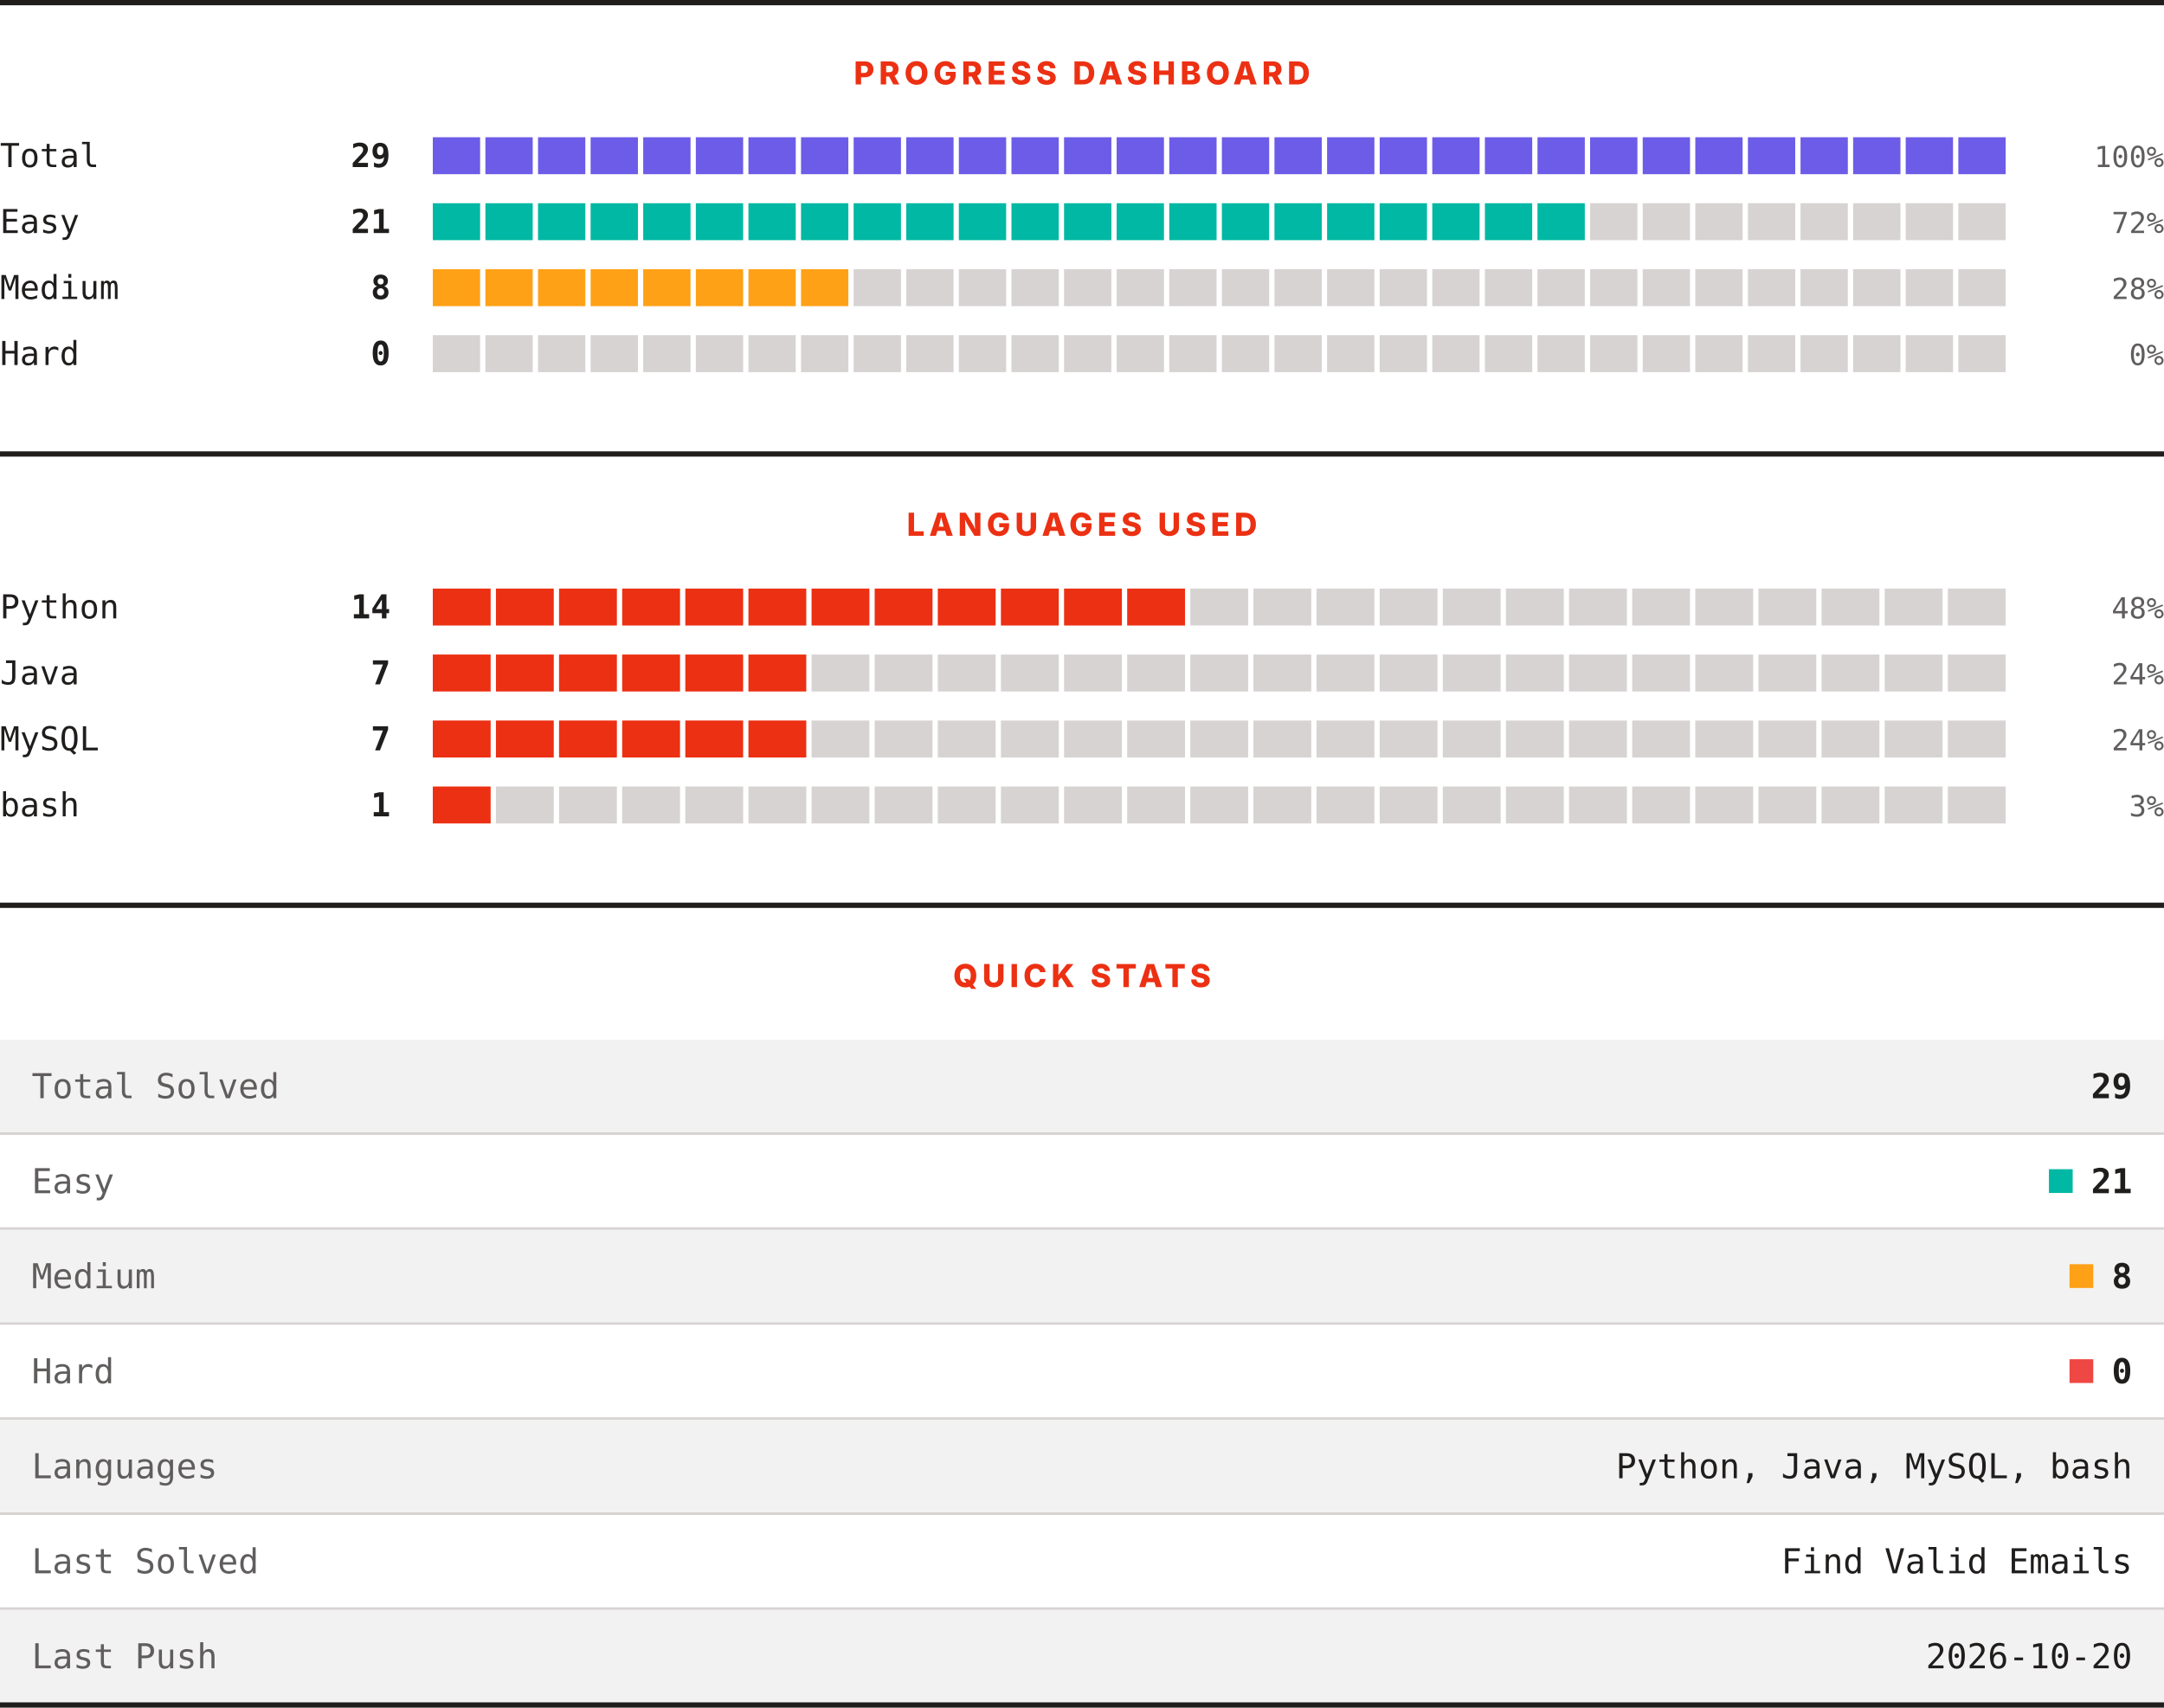
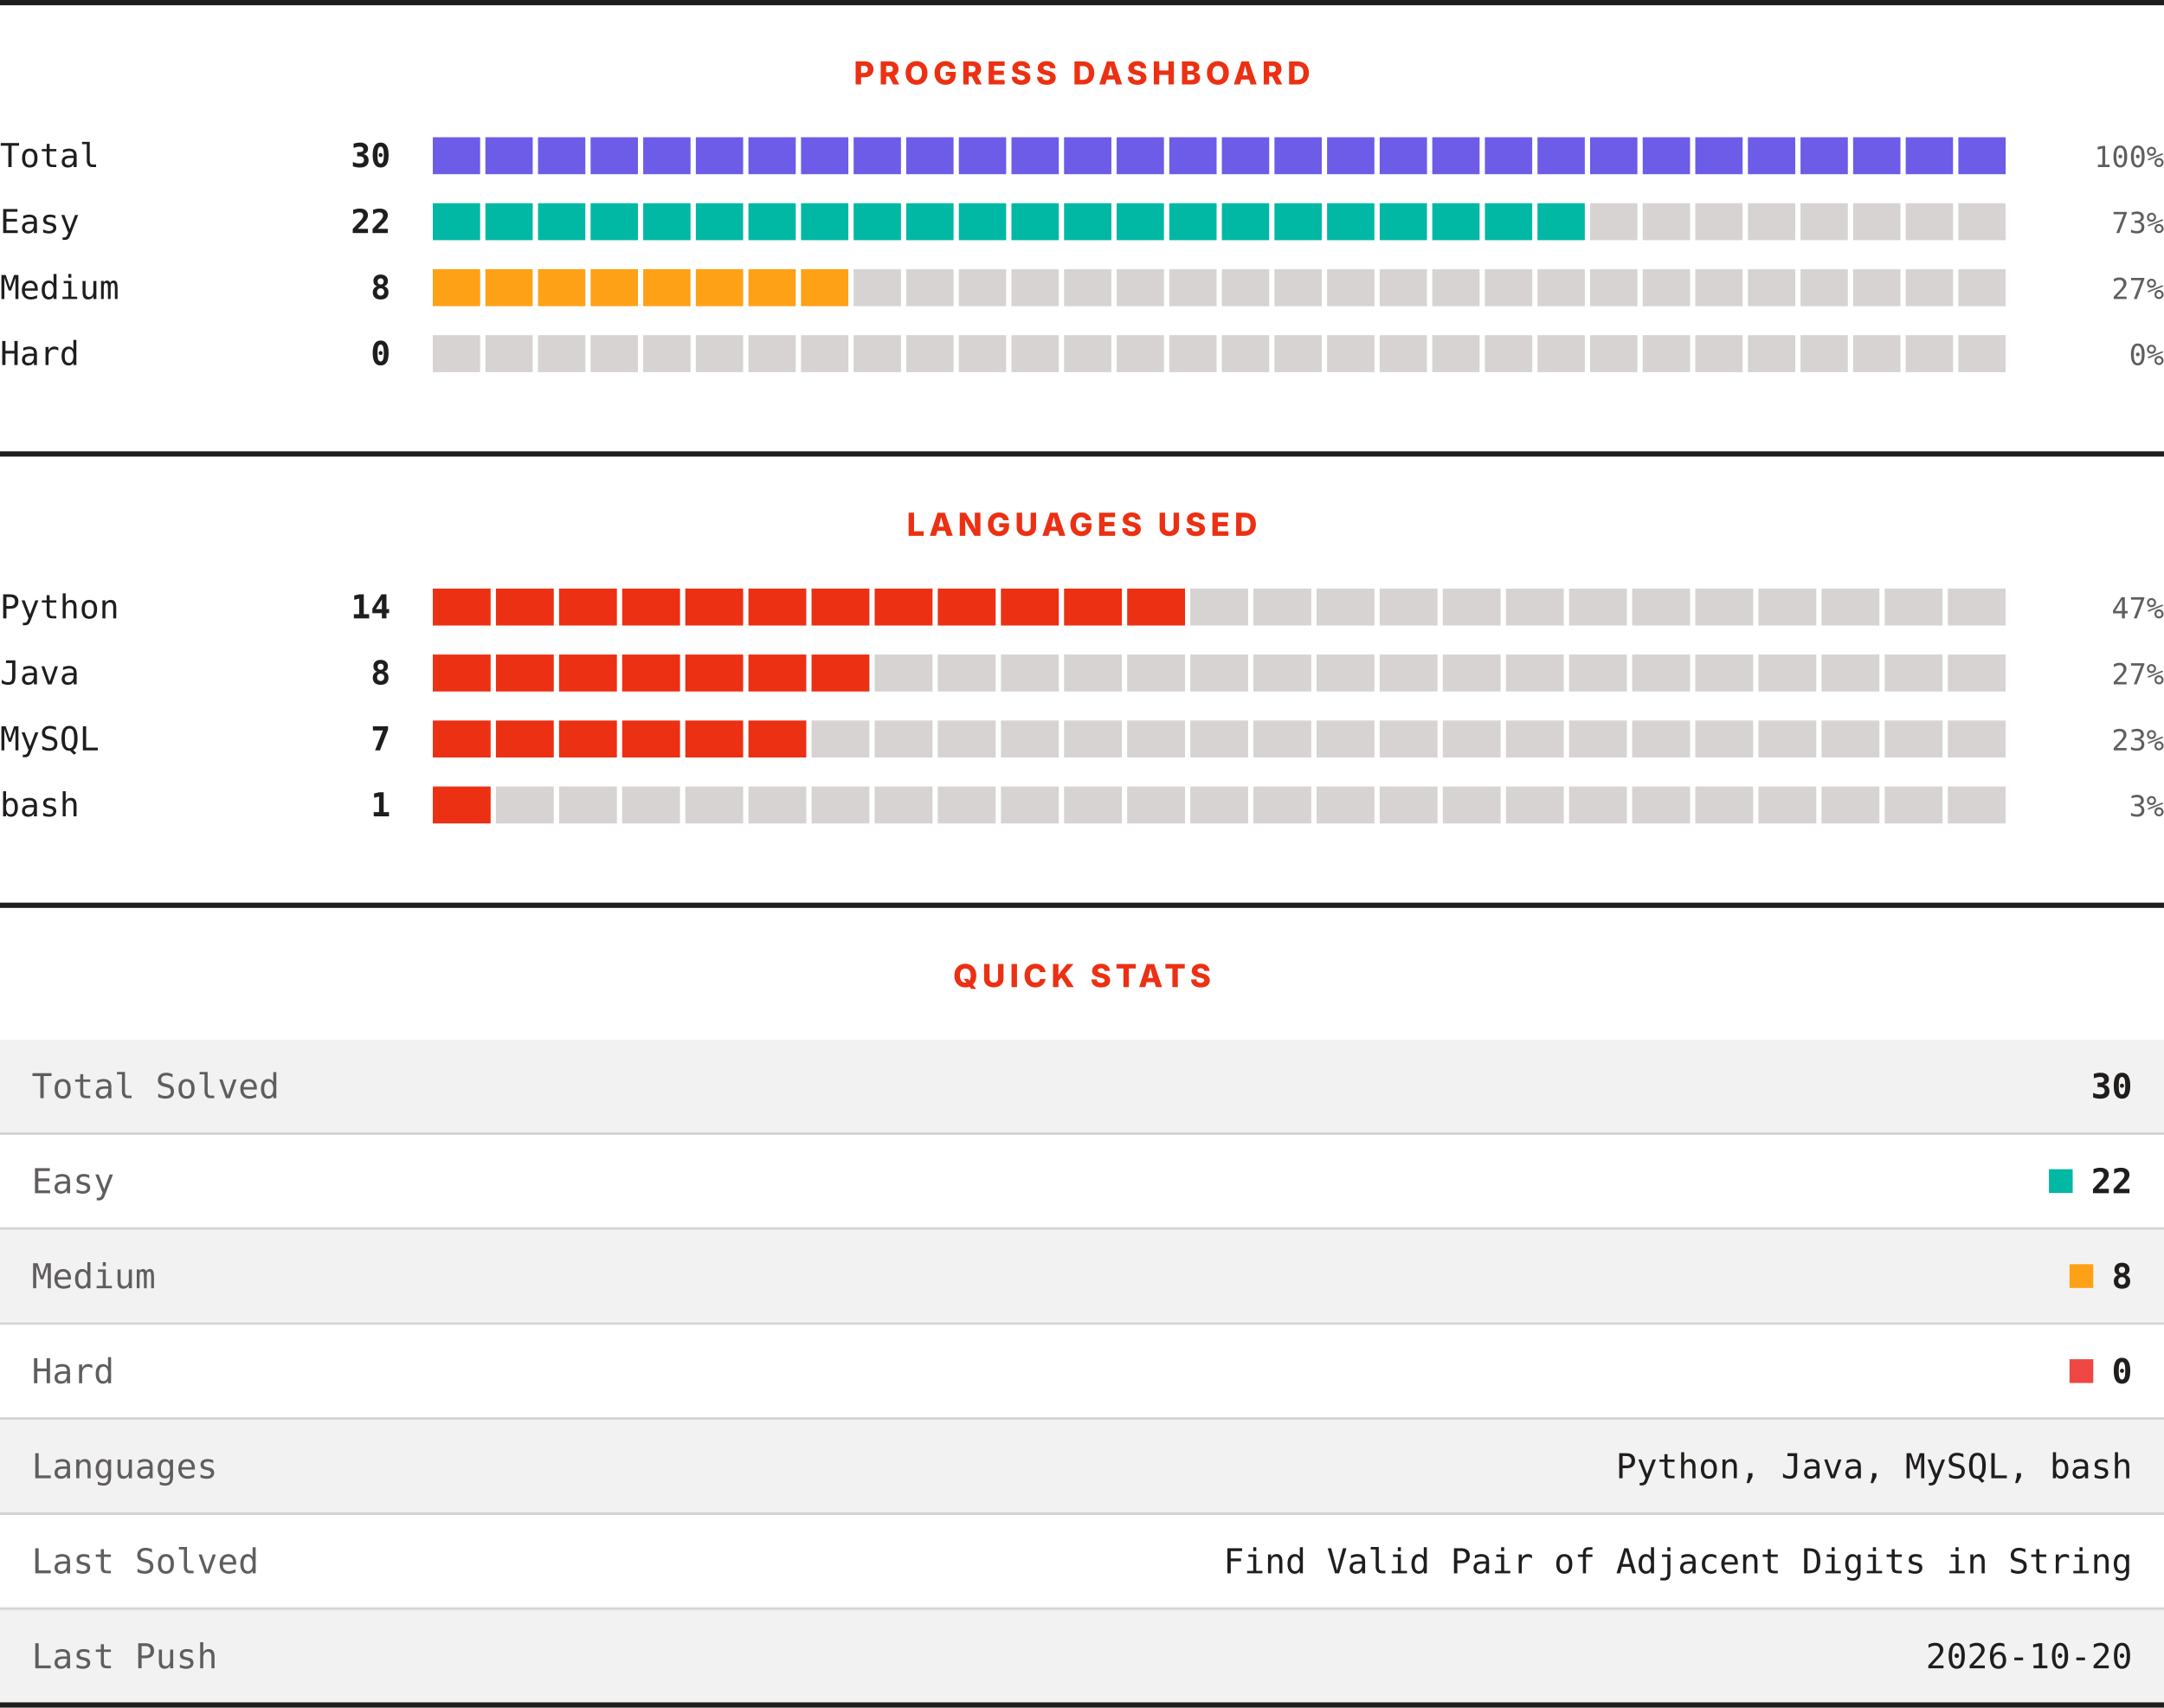
<svg xmlns="http://www.w3.org/2000/svg" width="820" height="647" viewBox="0 0 820 647" role="img" aria-label="LeetCode progress, languages and quick stats">
  <rect width="820" height="647" fill="#ffffff" />
  <rect x="0" y="0" width="820" height="2" fill="#201e1d" />
  <text x="410" y="32" text-anchor="middle" font-family="Archivo, system-ui, -apple-system, Segoe UI, sans-serif" font-size="12" font-weight="800" letter-spacing="1.68" fill="#ec3013">PROGRESS DASHBOARD</text>
  <text x="0" y="63.3" font-family="ui-monospace, SFMono-Regular, Menlo, Consolas, monospace" font-size="12.5" fill="#201e1d">Total</text>
-   <text x="148" y="63.3" text-anchor="end" font-family="ui-monospace, SFMono-Regular, Menlo, Consolas, monospace" font-size="12.5" font-weight="700" fill="#201e1d">29</text>
+   <text x="148" y="63.3" text-anchor="end" font-family="ui-monospace, SFMono-Regular, Menlo, Consolas, monospace" font-size="12.5" font-weight="700" fill="#201e1d">30</text>
  <rect x="164.00" y="52" width="17.93" height="14" fill="#6c5ce7" />
  <rect x="183.93" y="52" width="17.93" height="14" fill="#6c5ce7" />
  <rect x="203.87" y="52" width="17.93" height="14" fill="#6c5ce7" />
  <rect x="223.80" y="52" width="17.93" height="14" fill="#6c5ce7" />
  <rect x="243.73" y="52" width="17.93" height="14" fill="#6c5ce7" />
  <rect x="263.67" y="52" width="17.93" height="14" fill="#6c5ce7" />
  <rect x="283.60" y="52" width="17.93" height="14" fill="#6c5ce7" />
  <rect x="303.53" y="52" width="17.93" height="14" fill="#6c5ce7" />
  <rect x="323.47" y="52" width="17.93" height="14" fill="#6c5ce7" />
  <rect x="343.40" y="52" width="17.93" height="14" fill="#6c5ce7" />
  <rect x="363.33" y="52" width="17.93" height="14" fill="#6c5ce7" />
  <rect x="383.27" y="52" width="17.93" height="14" fill="#6c5ce7" />
  <rect x="403.20" y="52" width="17.93" height="14" fill="#6c5ce7" />
  <rect x="423.13" y="52" width="17.93" height="14" fill="#6c5ce7" />
  <rect x="443.07" y="52" width="17.93" height="14" fill="#6c5ce7" />
  <rect x="463.00" y="52" width="17.93" height="14" fill="#6c5ce7" />
  <rect x="482.93" y="52" width="17.93" height="14" fill="#6c5ce7" />
  <rect x="502.87" y="52" width="17.93" height="14" fill="#6c5ce7" />
  <rect x="522.80" y="52" width="17.93" height="14" fill="#6c5ce7" />
  <rect x="542.73" y="52" width="17.93" height="14" fill="#6c5ce7" />
  <rect x="562.67" y="52" width="17.93" height="14" fill="#6c5ce7" />
  <rect x="582.60" y="52" width="17.93" height="14" fill="#6c5ce7" />
  <rect x="602.53" y="52" width="17.93" height="14" fill="#6c5ce7" />
  <rect x="622.47" y="52" width="17.93" height="14" fill="#6c5ce7" />
  <rect x="642.40" y="52" width="17.93" height="14" fill="#6c5ce7" />
  <rect x="662.33" y="52" width="17.93" height="14" fill="#6c5ce7" />
  <rect x="682.27" y="52" width="17.93" height="14" fill="#6c5ce7" />
  <rect x="702.20" y="52" width="17.93" height="14" fill="#6c5ce7" />
  <rect x="722.13" y="52" width="17.93" height="14" fill="#6c5ce7" />
  <rect x="742.07" y="52" width="17.93" height="14" fill="#6c5ce7" />
  <text x="820" y="63.3" text-anchor="end" font-family="ui-monospace, SFMono-Regular, Menlo, Consolas, monospace" font-size="11" fill="#605d5d">100%</text>
  <text x="0" y="88.3" font-family="ui-monospace, SFMono-Regular, Menlo, Consolas, monospace" font-size="12.5" fill="#201e1d">Easy</text>
-   <text x="148" y="88.3" text-anchor="end" font-family="ui-monospace, SFMono-Regular, Menlo, Consolas, monospace" font-size="12.5" font-weight="700" fill="#201e1d">21</text>
+   <text x="148" y="88.3" text-anchor="end" font-family="ui-monospace, SFMono-Regular, Menlo, Consolas, monospace" font-size="12.5" font-weight="700" fill="#201e1d">22</text>
  <rect x="164.00" y="77" width="17.93" height="14" fill="#00b8a3" />
  <rect x="183.93" y="77" width="17.93" height="14" fill="#00b8a3" />
  <rect x="203.87" y="77" width="17.93" height="14" fill="#00b8a3" />
  <rect x="223.80" y="77" width="17.93" height="14" fill="#00b8a3" />
  <rect x="243.73" y="77" width="17.93" height="14" fill="#00b8a3" />
  <rect x="263.67" y="77" width="17.93" height="14" fill="#00b8a3" />
  <rect x="283.60" y="77" width="17.93" height="14" fill="#00b8a3" />
  <rect x="303.53" y="77" width="17.93" height="14" fill="#00b8a3" />
  <rect x="323.47" y="77" width="17.93" height="14" fill="#00b8a3" />
  <rect x="343.40" y="77" width="17.93" height="14" fill="#00b8a3" />
  <rect x="363.33" y="77" width="17.93" height="14" fill="#00b8a3" />
  <rect x="383.27" y="77" width="17.93" height="14" fill="#00b8a3" />
  <rect x="403.20" y="77" width="17.93" height="14" fill="#00b8a3" />
  <rect x="423.13" y="77" width="17.93" height="14" fill="#00b8a3" />
  <rect x="443.07" y="77" width="17.93" height="14" fill="#00b8a3" />
  <rect x="463.00" y="77" width="17.93" height="14" fill="#00b8a3" />
  <rect x="482.93" y="77" width="17.93" height="14" fill="#00b8a3" />
  <rect x="502.87" y="77" width="17.93" height="14" fill="#00b8a3" />
  <rect x="522.80" y="77" width="17.93" height="14" fill="#00b8a3" />
  <rect x="542.73" y="77" width="17.93" height="14" fill="#00b8a3" />
  <rect x="562.67" y="77" width="17.93" height="14" fill="#00b8a3" />
  <rect x="582.60" y="77" width="17.93" height="14" fill="#00b8a3" />
  <rect x="602.53" y="77" width="17.93" height="14" fill="#d7d3d3" />
  <rect x="622.47" y="77" width="17.93" height="14" fill="#d7d3d3" />
  <rect x="642.40" y="77" width="17.93" height="14" fill="#d7d3d3" />
  <rect x="662.33" y="77" width="17.93" height="14" fill="#d7d3d3" />
  <rect x="682.27" y="77" width="17.93" height="14" fill="#d7d3d3" />
  <rect x="702.20" y="77" width="17.93" height="14" fill="#d7d3d3" />
  <rect x="722.13" y="77" width="17.93" height="14" fill="#d7d3d3" />
  <rect x="742.07" y="77" width="17.93" height="14" fill="#d7d3d3" />
-   <text x="820" y="88.3" text-anchor="end" font-family="ui-monospace, SFMono-Regular, Menlo, Consolas, monospace" font-size="11" fill="#605d5d">72%</text>
+   <text x="820" y="88.3" text-anchor="end" font-family="ui-monospace, SFMono-Regular, Menlo, Consolas, monospace" font-size="11" fill="#605d5d">73%</text>
  <text x="0" y="113.3" font-family="ui-monospace, SFMono-Regular, Menlo, Consolas, monospace" font-size="12.5" fill="#201e1d">Medium</text>
  <text x="148" y="113.3" text-anchor="end" font-family="ui-monospace, SFMono-Regular, Menlo, Consolas, monospace" font-size="12.5" font-weight="700" fill="#201e1d">8</text>
  <rect x="164.00" y="102" width="17.93" height="14" fill="#ffa116" />
  <rect x="183.93" y="102" width="17.93" height="14" fill="#ffa116" />
  <rect x="203.87" y="102" width="17.93" height="14" fill="#ffa116" />
  <rect x="223.80" y="102" width="17.93" height="14" fill="#ffa116" />
  <rect x="243.73" y="102" width="17.93" height="14" fill="#ffa116" />
  <rect x="263.67" y="102" width="17.93" height="14" fill="#ffa116" />
  <rect x="283.60" y="102" width="17.93" height="14" fill="#ffa116" />
  <rect x="303.53" y="102" width="17.93" height="14" fill="#ffa116" />
  <rect x="323.47" y="102" width="17.93" height="14" fill="#d7d3d3" />
  <rect x="343.40" y="102" width="17.93" height="14" fill="#d7d3d3" />
  <rect x="363.33" y="102" width="17.93" height="14" fill="#d7d3d3" />
  <rect x="383.27" y="102" width="17.93" height="14" fill="#d7d3d3" />
  <rect x="403.20" y="102" width="17.93" height="14" fill="#d7d3d3" />
  <rect x="423.13" y="102" width="17.93" height="14" fill="#d7d3d3" />
  <rect x="443.07" y="102" width="17.93" height="14" fill="#d7d3d3" />
  <rect x="463.00" y="102" width="17.93" height="14" fill="#d7d3d3" />
  <rect x="482.93" y="102" width="17.93" height="14" fill="#d7d3d3" />
  <rect x="502.87" y="102" width="17.93" height="14" fill="#d7d3d3" />
  <rect x="522.80" y="102" width="17.93" height="14" fill="#d7d3d3" />
  <rect x="542.73" y="102" width="17.93" height="14" fill="#d7d3d3" />
  <rect x="562.67" y="102" width="17.93" height="14" fill="#d7d3d3" />
  <rect x="582.60" y="102" width="17.93" height="14" fill="#d7d3d3" />
  <rect x="602.53" y="102" width="17.93" height="14" fill="#d7d3d3" />
  <rect x="622.47" y="102" width="17.93" height="14" fill="#d7d3d3" />
  <rect x="642.40" y="102" width="17.93" height="14" fill="#d7d3d3" />
  <rect x="662.33" y="102" width="17.93" height="14" fill="#d7d3d3" />
  <rect x="682.27" y="102" width="17.93" height="14" fill="#d7d3d3" />
  <rect x="702.20" y="102" width="17.93" height="14" fill="#d7d3d3" />
  <rect x="722.13" y="102" width="17.93" height="14" fill="#d7d3d3" />
  <rect x="742.07" y="102" width="17.93" height="14" fill="#d7d3d3" />
-   <text x="820" y="113.3" text-anchor="end" font-family="ui-monospace, SFMono-Regular, Menlo, Consolas, monospace" font-size="11" fill="#605d5d">28%</text>
+   <text x="820" y="113.3" text-anchor="end" font-family="ui-monospace, SFMono-Regular, Menlo, Consolas, monospace" font-size="11" fill="#605d5d">27%</text>
  <text x="0" y="138.3" font-family="ui-monospace, SFMono-Regular, Menlo, Consolas, monospace" font-size="12.5" fill="#201e1d">Hard</text>
  <text x="148" y="138.3" text-anchor="end" font-family="ui-monospace, SFMono-Regular, Menlo, Consolas, monospace" font-size="12.5" font-weight="700" fill="#201e1d">0</text>
  <rect x="164.00" y="127" width="17.93" height="14" fill="#d7d3d3" />
  <rect x="183.93" y="127" width="17.93" height="14" fill="#d7d3d3" />
  <rect x="203.87" y="127" width="17.93" height="14" fill="#d7d3d3" />
  <rect x="223.80" y="127" width="17.93" height="14" fill="#d7d3d3" />
  <rect x="243.73" y="127" width="17.93" height="14" fill="#d7d3d3" />
  <rect x="263.67" y="127" width="17.93" height="14" fill="#d7d3d3" />
  <rect x="283.60" y="127" width="17.93" height="14" fill="#d7d3d3" />
  <rect x="303.53" y="127" width="17.93" height="14" fill="#d7d3d3" />
  <rect x="323.47" y="127" width="17.93" height="14" fill="#d7d3d3" />
  <rect x="343.40" y="127" width="17.93" height="14" fill="#d7d3d3" />
  <rect x="363.33" y="127" width="17.93" height="14" fill="#d7d3d3" />
  <rect x="383.27" y="127" width="17.93" height="14" fill="#d7d3d3" />
  <rect x="403.20" y="127" width="17.93" height="14" fill="#d7d3d3" />
  <rect x="423.13" y="127" width="17.93" height="14" fill="#d7d3d3" />
  <rect x="443.07" y="127" width="17.93" height="14" fill="#d7d3d3" />
  <rect x="463.00" y="127" width="17.93" height="14" fill="#d7d3d3" />
  <rect x="482.93" y="127" width="17.93" height="14" fill="#d7d3d3" />
  <rect x="502.87" y="127" width="17.93" height="14" fill="#d7d3d3" />
  <rect x="522.80" y="127" width="17.93" height="14" fill="#d7d3d3" />
  <rect x="542.73" y="127" width="17.93" height="14" fill="#d7d3d3" />
  <rect x="562.67" y="127" width="17.93" height="14" fill="#d7d3d3" />
  <rect x="582.60" y="127" width="17.93" height="14" fill="#d7d3d3" />
  <rect x="602.53" y="127" width="17.93" height="14" fill="#d7d3d3" />
  <rect x="622.47" y="127" width="17.93" height="14" fill="#d7d3d3" />
  <rect x="642.40" y="127" width="17.93" height="14" fill="#d7d3d3" />
  <rect x="662.33" y="127" width="17.93" height="14" fill="#d7d3d3" />
  <rect x="682.27" y="127" width="17.93" height="14" fill="#d7d3d3" />
  <rect x="702.20" y="127" width="17.93" height="14" fill="#d7d3d3" />
  <rect x="722.13" y="127" width="17.93" height="14" fill="#d7d3d3" />
  <rect x="742.07" y="127" width="17.93" height="14" fill="#d7d3d3" />
  <text x="820" y="138.3" text-anchor="end" font-family="ui-monospace, SFMono-Regular, Menlo, Consolas, monospace" font-size="11" fill="#605d5d">0%</text>
  <rect x="0" y="171" width="820" height="2" fill="#201e1d" />
  <text x="410" y="203" text-anchor="middle" font-family="Archivo, system-ui, -apple-system, Segoe UI, sans-serif" font-size="12" font-weight="800" letter-spacing="1.68" fill="#ec3013">LANGUAGES USED</text>
  <text x="0" y="234.3" font-family="ui-monospace, SFMono-Regular, Menlo, Consolas, monospace" font-size="12.5" fill="#201e1d">Python</text>
  <text x="148" y="234.3" text-anchor="end" font-family="ui-monospace, SFMono-Regular, Menlo, Consolas, monospace" font-size="12.5" font-weight="700" fill="#201e1d">14</text>
  <rect x="164.00" y="223" width="21.92" height="14" fill="#ec3013" />
  <rect x="187.92" y="223" width="21.92" height="14" fill="#ec3013" />
  <rect x="211.84" y="223" width="21.92" height="14" fill="#ec3013" />
  <rect x="235.76" y="223" width="21.92" height="14" fill="#ec3013" />
  <rect x="259.68" y="223" width="21.92" height="14" fill="#ec3013" />
  <rect x="283.60" y="223" width="21.92" height="14" fill="#ec3013" />
  <rect x="307.52" y="223" width="21.92" height="14" fill="#ec3013" />
  <rect x="331.44" y="223" width="21.92" height="14" fill="#ec3013" />
  <rect x="355.36" y="223" width="21.92" height="14" fill="#ec3013" />
  <rect x="379.28" y="223" width="21.92" height="14" fill="#ec3013" />
  <rect x="403.20" y="223" width="21.92" height="14" fill="#ec3013" />
  <rect x="427.12" y="223" width="21.92" height="14" fill="#ec3013" />
  <rect x="451.04" y="223" width="21.92" height="14" fill="#d7d3d3" />
  <rect x="474.96" y="223" width="21.92" height="14" fill="#d7d3d3" />
  <rect x="498.88" y="223" width="21.92" height="14" fill="#d7d3d3" />
  <rect x="522.80" y="223" width="21.92" height="14" fill="#d7d3d3" />
  <rect x="546.72" y="223" width="21.92" height="14" fill="#d7d3d3" />
  <rect x="570.64" y="223" width="21.92" height="14" fill="#d7d3d3" />
  <rect x="594.56" y="223" width="21.92" height="14" fill="#d7d3d3" />
  <rect x="618.48" y="223" width="21.92" height="14" fill="#d7d3d3" />
  <rect x="642.40" y="223" width="21.92" height="14" fill="#d7d3d3" />
  <rect x="666.32" y="223" width="21.92" height="14" fill="#d7d3d3" />
  <rect x="690.24" y="223" width="21.92" height="14" fill="#d7d3d3" />
  <rect x="714.16" y="223" width="21.92" height="14" fill="#d7d3d3" />
  <rect x="738.08" y="223" width="21.92" height="14" fill="#d7d3d3" />
-   <text x="820" y="234.3" text-anchor="end" font-family="ui-monospace, SFMono-Regular, Menlo, Consolas, monospace" font-size="11" fill="#605d5d">48%</text>
+   <text x="820" y="234.3" text-anchor="end" font-family="ui-monospace, SFMono-Regular, Menlo, Consolas, monospace" font-size="11" fill="#605d5d">47%</text>
  <text x="0" y="259.3" font-family="ui-monospace, SFMono-Regular, Menlo, Consolas, monospace" font-size="12.5" fill="#201e1d">Java</text>
-   <text x="148" y="259.3" text-anchor="end" font-family="ui-monospace, SFMono-Regular, Menlo, Consolas, monospace" font-size="12.5" font-weight="700" fill="#201e1d">7</text>
+   <text x="148" y="259.3" text-anchor="end" font-family="ui-monospace, SFMono-Regular, Menlo, Consolas, monospace" font-size="12.5" font-weight="700" fill="#201e1d">8</text>
  <rect x="164.00" y="248" width="21.92" height="14" fill="#ec3013" />
  <rect x="187.92" y="248" width="21.92" height="14" fill="#ec3013" />
  <rect x="211.84" y="248" width="21.92" height="14" fill="#ec3013" />
  <rect x="235.76" y="248" width="21.92" height="14" fill="#ec3013" />
  <rect x="259.68" y="248" width="21.92" height="14" fill="#ec3013" />
  <rect x="283.60" y="248" width="21.92" height="14" fill="#ec3013" />
-   <rect x="307.52" y="248" width="21.92" height="14" fill="#d7d3d3" />
+   <rect x="307.52" y="248" width="21.92" height="14" fill="#ec3013" />
  <rect x="331.44" y="248" width="21.92" height="14" fill="#d7d3d3" />
  <rect x="355.36" y="248" width="21.92" height="14" fill="#d7d3d3" />
  <rect x="379.28" y="248" width="21.92" height="14" fill="#d7d3d3" />
  <rect x="403.20" y="248" width="21.92" height="14" fill="#d7d3d3" />
  <rect x="427.12" y="248" width="21.92" height="14" fill="#d7d3d3" />
  <rect x="451.04" y="248" width="21.92" height="14" fill="#d7d3d3" />
  <rect x="474.96" y="248" width="21.92" height="14" fill="#d7d3d3" />
  <rect x="498.88" y="248" width="21.92" height="14" fill="#d7d3d3" />
  <rect x="522.80" y="248" width="21.92" height="14" fill="#d7d3d3" />
  <rect x="546.72" y="248" width="21.92" height="14" fill="#d7d3d3" />
  <rect x="570.64" y="248" width="21.92" height="14" fill="#d7d3d3" />
  <rect x="594.56" y="248" width="21.92" height="14" fill="#d7d3d3" />
  <rect x="618.48" y="248" width="21.92" height="14" fill="#d7d3d3" />
  <rect x="642.40" y="248" width="21.92" height="14" fill="#d7d3d3" />
  <rect x="666.32" y="248" width="21.92" height="14" fill="#d7d3d3" />
  <rect x="690.24" y="248" width="21.92" height="14" fill="#d7d3d3" />
  <rect x="714.16" y="248" width="21.92" height="14" fill="#d7d3d3" />
  <rect x="738.08" y="248" width="21.92" height="14" fill="#d7d3d3" />
-   <text x="820" y="259.3" text-anchor="end" font-family="ui-monospace, SFMono-Regular, Menlo, Consolas, monospace" font-size="11" fill="#605d5d">24%</text>
+   <text x="820" y="259.3" text-anchor="end" font-family="ui-monospace, SFMono-Regular, Menlo, Consolas, monospace" font-size="11" fill="#605d5d">27%</text>
  <text x="0" y="284.3" font-family="ui-monospace, SFMono-Regular, Menlo, Consolas, monospace" font-size="12.5" fill="#201e1d">MySQL</text>
  <text x="148" y="284.3" text-anchor="end" font-family="ui-monospace, SFMono-Regular, Menlo, Consolas, monospace" font-size="12.5" font-weight="700" fill="#201e1d">7</text>
  <rect x="164.00" y="273" width="21.92" height="14" fill="#ec3013" />
  <rect x="187.92" y="273" width="21.92" height="14" fill="#ec3013" />
  <rect x="211.84" y="273" width="21.92" height="14" fill="#ec3013" />
  <rect x="235.76" y="273" width="21.92" height="14" fill="#ec3013" />
  <rect x="259.68" y="273" width="21.92" height="14" fill="#ec3013" />
  <rect x="283.60" y="273" width="21.92" height="14" fill="#ec3013" />
  <rect x="307.52" y="273" width="21.92" height="14" fill="#d7d3d3" />
  <rect x="331.44" y="273" width="21.92" height="14" fill="#d7d3d3" />
  <rect x="355.36" y="273" width="21.92" height="14" fill="#d7d3d3" />
  <rect x="379.28" y="273" width="21.92" height="14" fill="#d7d3d3" />
  <rect x="403.20" y="273" width="21.92" height="14" fill="#d7d3d3" />
  <rect x="427.12" y="273" width="21.92" height="14" fill="#d7d3d3" />
  <rect x="451.04" y="273" width="21.92" height="14" fill="#d7d3d3" />
  <rect x="474.96" y="273" width="21.92" height="14" fill="#d7d3d3" />
  <rect x="498.88" y="273" width="21.92" height="14" fill="#d7d3d3" />
  <rect x="522.80" y="273" width="21.92" height="14" fill="#d7d3d3" />
  <rect x="546.72" y="273" width="21.92" height="14" fill="#d7d3d3" />
  <rect x="570.64" y="273" width="21.92" height="14" fill="#d7d3d3" />
  <rect x="594.56" y="273" width="21.92" height="14" fill="#d7d3d3" />
  <rect x="618.48" y="273" width="21.92" height="14" fill="#d7d3d3" />
  <rect x="642.40" y="273" width="21.92" height="14" fill="#d7d3d3" />
  <rect x="666.32" y="273" width="21.92" height="14" fill="#d7d3d3" />
  <rect x="690.24" y="273" width="21.92" height="14" fill="#d7d3d3" />
  <rect x="714.16" y="273" width="21.92" height="14" fill="#d7d3d3" />
  <rect x="738.08" y="273" width="21.92" height="14" fill="#d7d3d3" />
-   <text x="820" y="284.3" text-anchor="end" font-family="ui-monospace, SFMono-Regular, Menlo, Consolas, monospace" font-size="11" fill="#605d5d">24%</text>
+   <text x="820" y="284.3" text-anchor="end" font-family="ui-monospace, SFMono-Regular, Menlo, Consolas, monospace" font-size="11" fill="#605d5d">23%</text>
  <text x="0" y="309.3" font-family="ui-monospace, SFMono-Regular, Menlo, Consolas, monospace" font-size="12.5" fill="#201e1d">bash</text>
  <text x="148" y="309.3" text-anchor="end" font-family="ui-monospace, SFMono-Regular, Menlo, Consolas, monospace" font-size="12.5" font-weight="700" fill="#201e1d">1</text>
  <rect x="164.00" y="298" width="21.92" height="14" fill="#ec3013" />
  <rect x="187.92" y="298" width="21.92" height="14" fill="#d7d3d3" />
  <rect x="211.84" y="298" width="21.92" height="14" fill="#d7d3d3" />
  <rect x="235.76" y="298" width="21.92" height="14" fill="#d7d3d3" />
  <rect x="259.68" y="298" width="21.92" height="14" fill="#d7d3d3" />
  <rect x="283.60" y="298" width="21.92" height="14" fill="#d7d3d3" />
  <rect x="307.52" y="298" width="21.92" height="14" fill="#d7d3d3" />
  <rect x="331.44" y="298" width="21.92" height="14" fill="#d7d3d3" />
  <rect x="355.36" y="298" width="21.92" height="14" fill="#d7d3d3" />
  <rect x="379.28" y="298" width="21.92" height="14" fill="#d7d3d3" />
  <rect x="403.20" y="298" width="21.92" height="14" fill="#d7d3d3" />
  <rect x="427.12" y="298" width="21.92" height="14" fill="#d7d3d3" />
  <rect x="451.04" y="298" width="21.92" height="14" fill="#d7d3d3" />
  <rect x="474.96" y="298" width="21.92" height="14" fill="#d7d3d3" />
  <rect x="498.88" y="298" width="21.92" height="14" fill="#d7d3d3" />
  <rect x="522.80" y="298" width="21.92" height="14" fill="#d7d3d3" />
  <rect x="546.72" y="298" width="21.92" height="14" fill="#d7d3d3" />
  <rect x="570.64" y="298" width="21.92" height="14" fill="#d7d3d3" />
  <rect x="594.56" y="298" width="21.92" height="14" fill="#d7d3d3" />
  <rect x="618.48" y="298" width="21.92" height="14" fill="#d7d3d3" />
  <rect x="642.40" y="298" width="21.92" height="14" fill="#d7d3d3" />
  <rect x="666.32" y="298" width="21.92" height="14" fill="#d7d3d3" />
  <rect x="690.24" y="298" width="21.92" height="14" fill="#d7d3d3" />
  <rect x="714.16" y="298" width="21.92" height="14" fill="#d7d3d3" />
  <rect x="738.08" y="298" width="21.92" height="14" fill="#d7d3d3" />
  <text x="820" y="309.3" text-anchor="end" font-family="ui-monospace, SFMono-Regular, Menlo, Consolas, monospace" font-size="11" fill="#605d5d">3%</text>
  <rect x="0" y="342" width="820" height="2" fill="#201e1d" />
  <text x="410" y="374" text-anchor="middle" font-family="Archivo, system-ui, -apple-system, Segoe UI, sans-serif" font-size="12" font-weight="800" letter-spacing="1.68" fill="#ec3013">QUICK STATS</text>
  <rect x="0" y="394" width="820" height="35" fill="#f3f2f2" />
  <text x="12" y="416.1" font-family="ui-monospace, SFMono-Regular, Menlo, Consolas, monospace" font-size="13" fill="#605d5d">Total Solved</text>
-   <text x="808" y="416.1" text-anchor="end" font-family="ui-monospace, SFMono-Regular, Menlo, Consolas, monospace" font-size="13" font-weight="700" fill="#201e1d">29</text>
+   <text x="808" y="416.1" text-anchor="end" font-family="ui-monospace, SFMono-Regular, Menlo, Consolas, monospace" font-size="13" font-weight="700" fill="#201e1d">30</text>
  <rect x="0" y="429" width="820" height="1" fill="#d7d3d3" />
  <rect x="0" y="430" width="820" height="35" fill="#ffffff" />
  <text x="12" y="452.1" font-family="ui-monospace, SFMono-Regular, Menlo, Consolas, monospace" font-size="13" fill="#605d5d">Easy</text>
  <rect x="776.4" y="443" width="9" height="9" fill="#00b8a3" />
-   <text x="808" y="452.1" text-anchor="end" font-family="ui-monospace, SFMono-Regular, Menlo, Consolas, monospace" font-size="13" font-weight="700" fill="#201e1d">21</text>
+   <text x="808" y="452.1" text-anchor="end" font-family="ui-monospace, SFMono-Regular, Menlo, Consolas, monospace" font-size="13" font-weight="700" fill="#201e1d">22</text>
  <rect x="0" y="465" width="820" height="1" fill="#d7d3d3" />
  <rect x="0" y="466" width="820" height="35" fill="#f3f2f2" />
  <text x="12" y="488.1" font-family="ui-monospace, SFMono-Regular, Menlo, Consolas, monospace" font-size="13" fill="#605d5d">Medium</text>
  <rect x="784.2" y="479" width="9" height="9" fill="#ffa116" />
  <text x="808" y="488.1" text-anchor="end" font-family="ui-monospace, SFMono-Regular, Menlo, Consolas, monospace" font-size="13" font-weight="700" fill="#201e1d">8</text>
  <rect x="0" y="501" width="820" height="1" fill="#d7d3d3" />
  <rect x="0" y="502" width="820" height="35" fill="#ffffff" />
  <text x="12" y="524.1" font-family="ui-monospace, SFMono-Regular, Menlo, Consolas, monospace" font-size="13" fill="#605d5d">Hard</text>
  <rect x="784.2" y="515" width="9" height="9" fill="#ef4743" />
  <text x="808" y="524.1" text-anchor="end" font-family="ui-monospace, SFMono-Regular, Menlo, Consolas, monospace" font-size="13" font-weight="700" fill="#201e1d">0</text>
  <rect x="0" y="537" width="820" height="1" fill="#d7d3d3" />
  <rect x="0" y="538" width="820" height="35" fill="#f3f2f2" />
  <text x="12" y="560.1" font-family="ui-monospace, SFMono-Regular, Menlo, Consolas, monospace" font-size="13" fill="#605d5d">Languages</text>
  <text x="808" y="560.1" text-anchor="end" font-family="ui-monospace, SFMono-Regular, Menlo, Consolas, monospace" font-size="13" fill="#201e1d">Python, Java, MySQL, bash</text>
  <rect x="0" y="573" width="820" height="1" fill="#d7d3d3" />
  <rect x="0" y="574" width="820" height="35" fill="#ffffff" />
  <text x="12" y="596.1" font-family="ui-monospace, SFMono-Regular, Menlo, Consolas, monospace" font-size="13" fill="#605d5d">Last Solved</text>
-   <text x="808" y="596.1" text-anchor="end" font-family="ui-monospace, SFMono-Regular, Menlo, Consolas, monospace" font-size="13" fill="#201e1d">Find Valid Emails</text>
+   <text x="808" y="596.1" text-anchor="end" font-family="ui-monospace, SFMono-Regular, Menlo, Consolas, monospace" font-size="13" fill="#201e1d">Find Valid Pair of Adjacent Digits in String</text>
  <rect x="0" y="609" width="820" height="1" fill="#d7d3d3" />
  <rect x="0" y="610" width="820" height="35" fill="#f3f2f2" />
  <text x="12" y="632.1" font-family="ui-monospace, SFMono-Regular, Menlo, Consolas, monospace" font-size="13" fill="#605d5d">Last Push</text>
  <text x="808" y="632.1" text-anchor="end" font-family="ui-monospace, SFMono-Regular, Menlo, Consolas, monospace" font-size="13" fill="#201e1d">2026-10-20</text>
  <rect x="0" y="645" width="820" height="2" fill="#201e1d" />
</svg>
